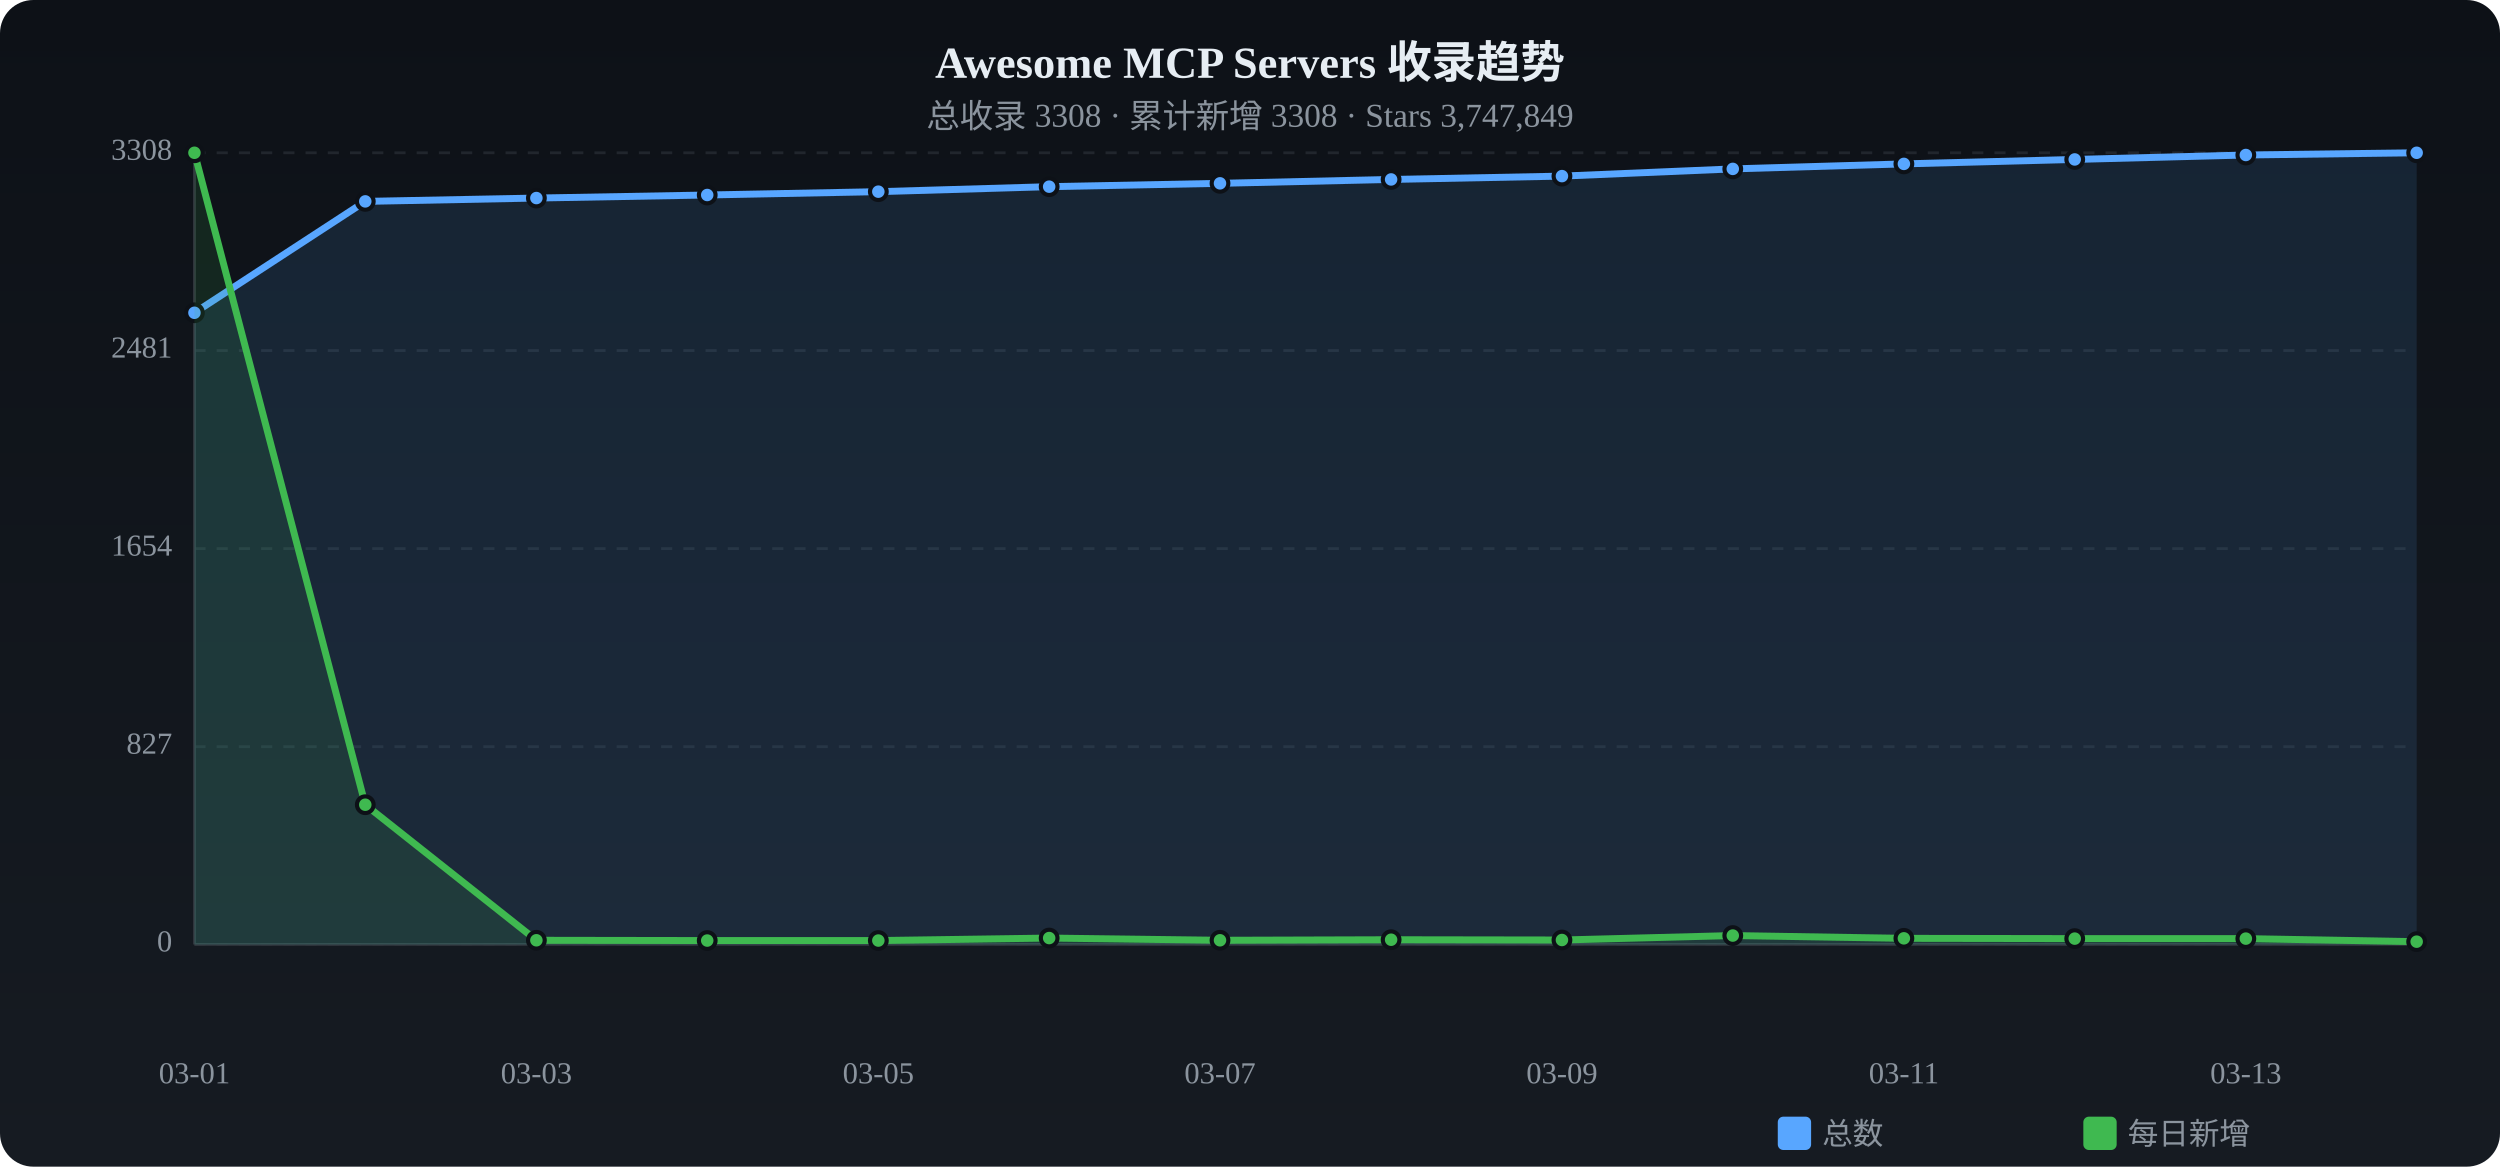
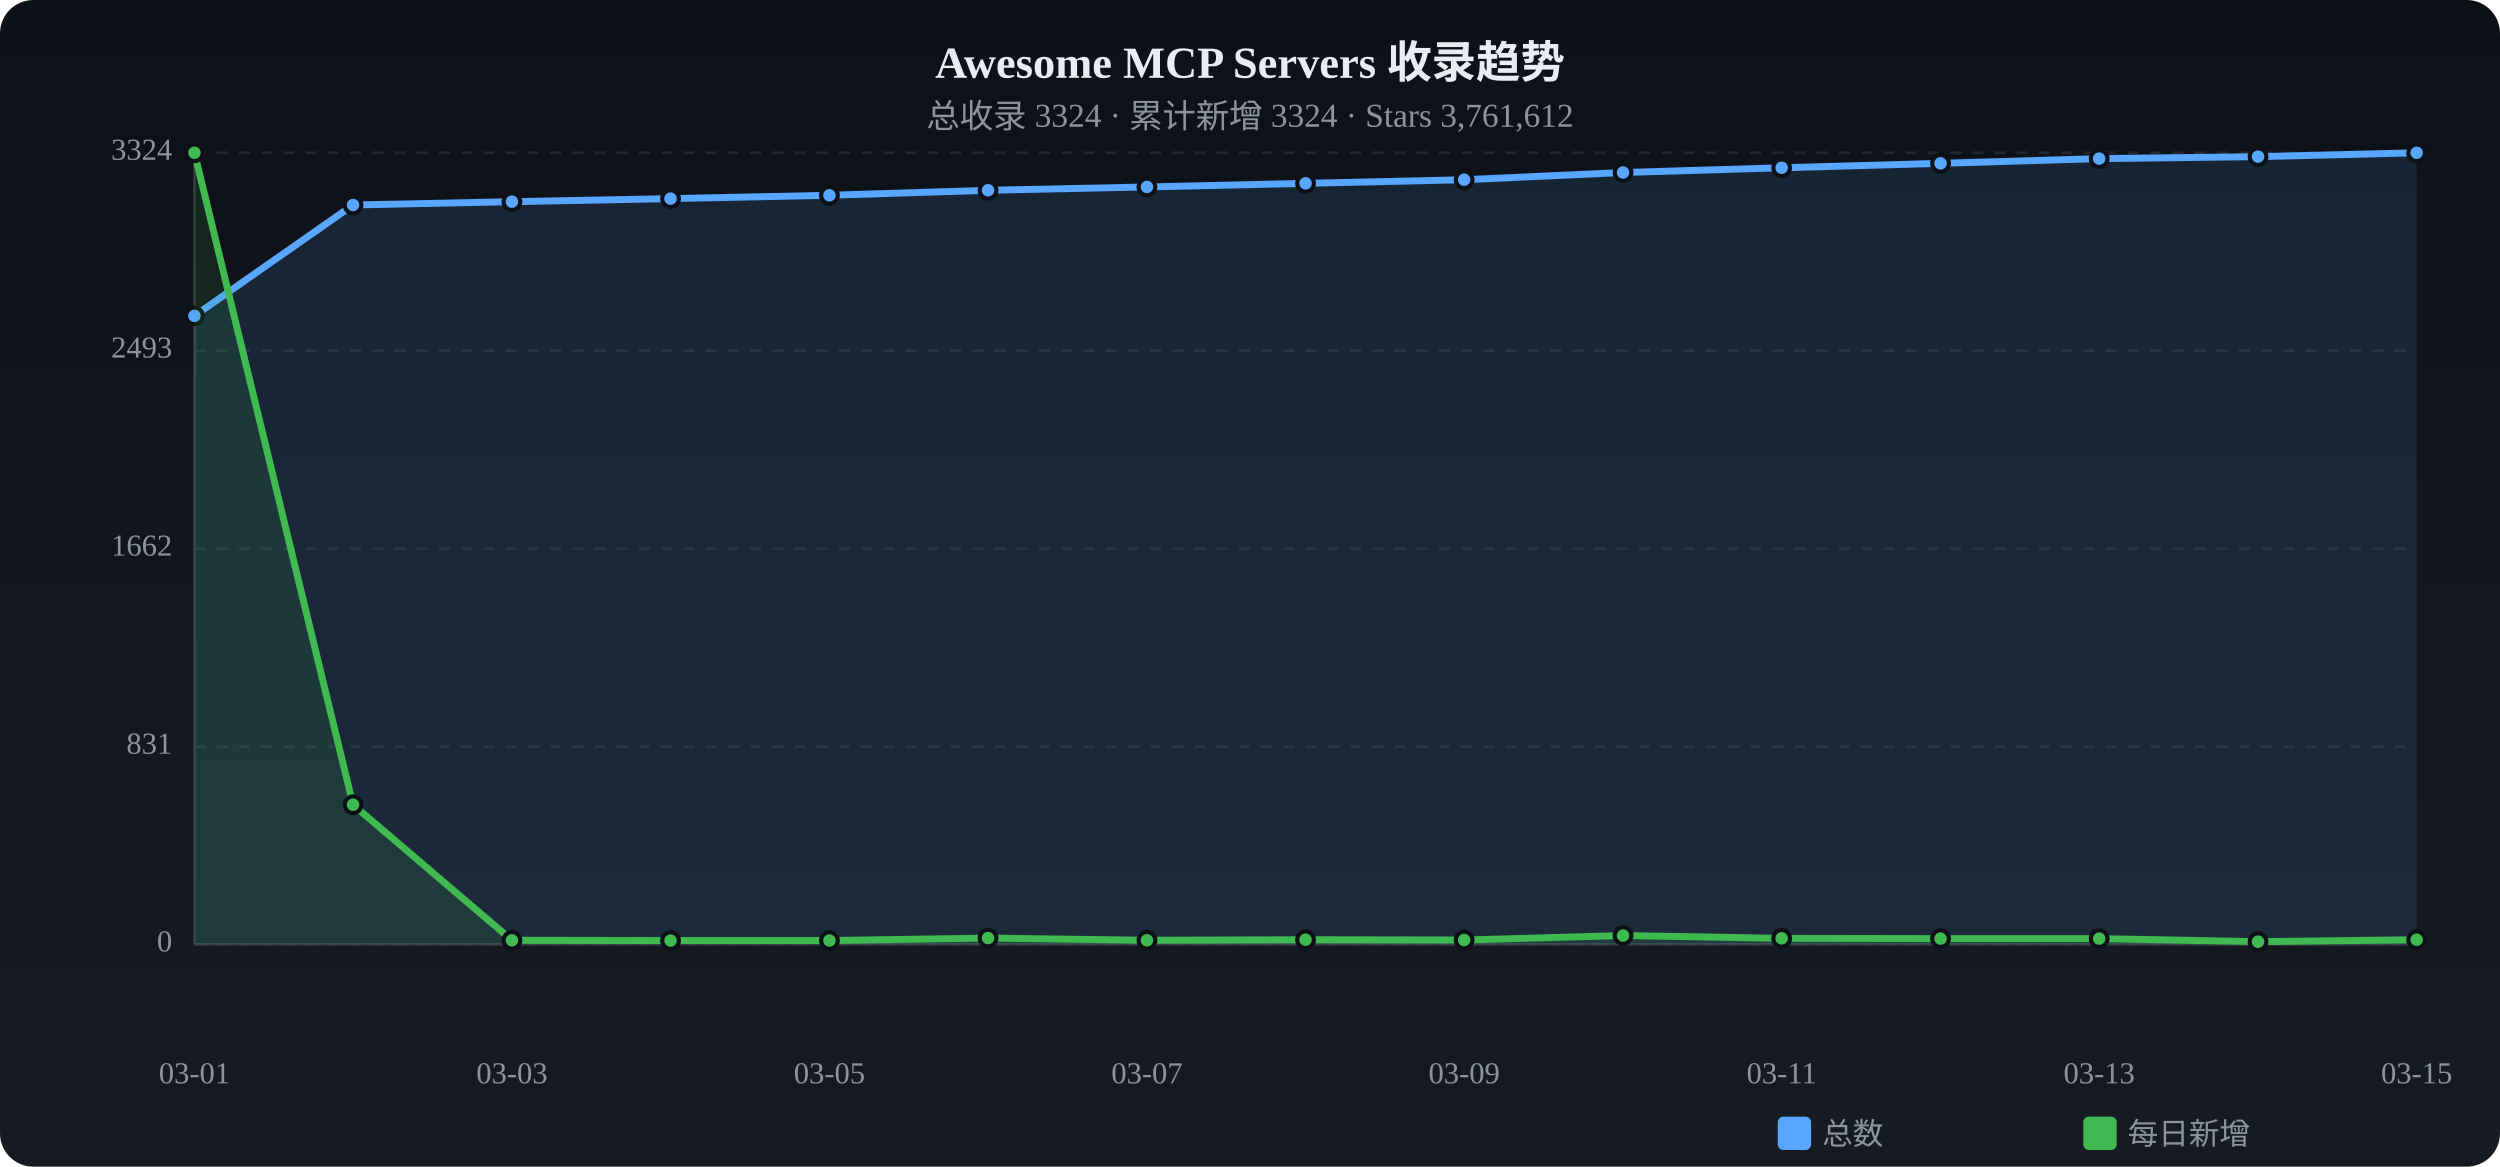
<svg xmlns="http://www.w3.org/2000/svg" viewBox="0 0 900 420" width="900" height="420">
  <defs>
    <linearGradient id="tbg" x1="0%" y1="0%" x2="0%" y2="100%">
      <stop offset="0%" stop-color="#0d1117" />
      <stop offset="100%" stop-color="#161b22" />
    </linearGradient>
  </defs>
  <rect width="900" height="420" rx="12" fill="url(#tbg)" />
  <text x="450.0" y="28" text-anchor="middle" fill="#e6edf3" font-size="16" font-weight="bold">Awesome MCP Servers 收录趋势</text>
-   <text x="450.0" y="46" text-anchor="middle" fill="#8b949e" font-size="12">总收录 3308 · 累计新增 3308 · Stars 3,747,849</text>
+   <text x="450.0" y="46" text-anchor="middle" fill="#8b949e" font-size="12">总收录 3324 · 累计新增 3324 · Stars 3,761,612</text>
  <text x="62" y="340.0" text-anchor="end" fill="#8b949e" font-size="11" dominant-baseline="middle">0</text>
  <line x1="70" y1="340.0" x2="870" y2="340.0" stroke="#21262d" stroke-dasharray="4 4" />
-   <text x="62" y="268.8" text-anchor="end" fill="#8b949e" font-size="11" dominant-baseline="middle">827</text>
+   <text x="62" y="268.8" text-anchor="end" fill="#8b949e" font-size="11" dominant-baseline="middle">831</text>
  <line x1="70" y1="268.8" x2="870" y2="268.8" stroke="#21262d" stroke-dasharray="4 4" />
-   <text x="62" y="197.5" text-anchor="end" fill="#8b949e" font-size="11" dominant-baseline="middle">1654</text>
+   <text x="62" y="197.5" text-anchor="end" fill="#8b949e" font-size="11" dominant-baseline="middle">1662</text>
  <line x1="70" y1="197.5" x2="870" y2="197.5" stroke="#21262d" stroke-dasharray="4 4" />
-   <text x="62" y="126.2" text-anchor="end" fill="#8b949e" font-size="11" dominant-baseline="middle">2481</text>
+   <text x="62" y="126.2" text-anchor="end" fill="#8b949e" font-size="11" dominant-baseline="middle">2493</text>
  <line x1="70" y1="126.2" x2="870" y2="126.2" stroke="#21262d" stroke-dasharray="4 4" />
-   <text x="62" y="55.0" text-anchor="end" fill="#8b949e" font-size="11" dominant-baseline="middle">3308</text>
+   <text x="62" y="55.0" text-anchor="end" fill="#8b949e" font-size="11" dominant-baseline="middle">3324</text>
  <line x1="70" y1="55.0" x2="870" y2="55.0" stroke="#21262d" stroke-dasharray="4 4" />
  <line x1="70" y1="55" x2="70" y2="340" stroke="#30363d" />
  <line x1="70" y1="340" x2="870" y2="340" stroke="#30363d" />
-   <path d="M70.0,112.6 L131.5,72.5 L193.1,71.3 L254.6,70.2 L316.2,69.0 L377.7,67.2 L439.2,66.0 L500.8,64.6 L562.3,63.4 L623.8,60.8 L685.4,59.0 L746.9,57.4 L808.5,55.8 L870.0,55.0 L870.0,340 L70.0,340 Z" fill="#58a6ff" opacity="0.12" />
-   <polyline points="70.0,112.6 131.5,72.5 193.1,71.3 254.6,70.2 316.2,69.0 377.7,67.2 439.2,66.0 500.8,64.6 562.3,63.4 623.8,60.8 685.4,59.0 746.9,57.4 808.5,55.8 870.0,55.0" fill="none" stroke="#58a6ff" stroke-width="2.5" stroke-linecap="round" stroke-linejoin="round" />
-   <circle cx="70.0" cy="112.6" r="3" fill="#58a6ff" stroke="#0d1117" stroke-width="1.5" />
-   <circle cx="131.5" cy="72.5" r="3" fill="#58a6ff" stroke="#0d1117" stroke-width="1.5" />
-   <circle cx="193.1" cy="71.3" r="3" fill="#58a6ff" stroke="#0d1117" stroke-width="1.5" />
-   <circle cx="254.6" cy="70.2" r="3" fill="#58a6ff" stroke="#0d1117" stroke-width="1.5" />
-   <circle cx="316.2" cy="69.0" r="3" fill="#58a6ff" stroke="#0d1117" stroke-width="1.5" />
-   <circle cx="377.7" cy="67.2" r="3" fill="#58a6ff" stroke="#0d1117" stroke-width="1.5" />
-   <circle cx="439.2" cy="66.0" r="3" fill="#58a6ff" stroke="#0d1117" stroke-width="1.5" />
-   <circle cx="500.8" cy="64.6" r="3" fill="#58a6ff" stroke="#0d1117" stroke-width="1.5" />
-   <circle cx="562.3" cy="63.4" r="3" fill="#58a6ff" stroke="#0d1117" stroke-width="1.5" />
-   <circle cx="623.8" cy="60.8" r="3" fill="#58a6ff" stroke="#0d1117" stroke-width="1.5" />
-   <circle cx="685.4" cy="59.0" r="3" fill="#58a6ff" stroke="#0d1117" stroke-width="1.5" />
-   <circle cx="746.9" cy="57.4" r="3" fill="#58a6ff" stroke="#0d1117" stroke-width="1.5" />
-   <circle cx="808.5" cy="55.8" r="3" fill="#58a6ff" stroke="#0d1117" stroke-width="1.5" />
+   <path d="M70.0,113.7 L127.1,73.8 L184.3,72.6 L241.4,71.5 L298.6,70.3 L355.7,68.5 L412.9,67.3 L470.0,66.0 L527.1,64.7 L584.3,62.1 L641.4,60.4 L698.6,58.8 L755.7,57.1 L812.9,56.4 L870.0,55.0 L870.0,340 L70.0,340 Z" fill="#58a6ff" opacity="0.12" />
+   <polyline points="70.0,113.7 127.1,73.8 184.3,72.6 241.4,71.5 298.6,70.3 355.7,68.5 412.9,67.3 470.0,66.0 527.1,64.7 584.3,62.1 641.4,60.4 698.6,58.8 755.7,57.1 812.9,56.4 870.0,55.0" fill="none" stroke="#58a6ff" stroke-width="2.5" stroke-linecap="round" stroke-linejoin="round" />
+   <circle cx="70.0" cy="113.7" r="3" fill="#58a6ff" stroke="#0d1117" stroke-width="1.5" />
+   <circle cx="127.1" cy="73.8" r="3" fill="#58a6ff" stroke="#0d1117" stroke-width="1.5" />
+   <circle cx="184.3" cy="72.6" r="3" fill="#58a6ff" stroke="#0d1117" stroke-width="1.5" />
+   <circle cx="241.4" cy="71.5" r="3" fill="#58a6ff" stroke="#0d1117" stroke-width="1.5" />
+   <circle cx="298.6" cy="70.3" r="3" fill="#58a6ff" stroke="#0d1117" stroke-width="1.5" />
+   <circle cx="355.7" cy="68.5" r="3" fill="#58a6ff" stroke="#0d1117" stroke-width="1.5" />
+   <circle cx="412.9" cy="67.3" r="3" fill="#58a6ff" stroke="#0d1117" stroke-width="1.5" />
+   <circle cx="470.0" cy="66.0" r="3" fill="#58a6ff" stroke="#0d1117" stroke-width="1.5" />
+   <circle cx="527.1" cy="64.7" r="3" fill="#58a6ff" stroke="#0d1117" stroke-width="1.5" />
+   <circle cx="584.3" cy="62.1" r="3" fill="#58a6ff" stroke="#0d1117" stroke-width="1.5" />
+   <circle cx="641.4" cy="60.4" r="3" fill="#58a6ff" stroke="#0d1117" stroke-width="1.5" />
+   <circle cx="698.6" cy="58.8" r="3" fill="#58a6ff" stroke="#0d1117" stroke-width="1.5" />
+   <circle cx="755.7" cy="57.1" r="3" fill="#58a6ff" stroke="#0d1117" stroke-width="1.5" />
+   <circle cx="812.9" cy="56.4" r="3" fill="#58a6ff" stroke="#0d1117" stroke-width="1.5" />
  <circle cx="870.0" cy="55.0" r="3" fill="#58a6ff" stroke="#0d1117" stroke-width="1.5" />
-   <path d="M70.0,55.0 L131.5,289.7 L193.1,338.5 L254.6,338.6 L316.2,338.6 L377.7,337.7 L439.2,338.5 L500.8,338.3 L562.3,338.4 L623.8,336.8 L685.4,337.8 L746.9,337.9 L808.5,337.9 L870.0,339.0 L870.0,340 L70.0,340 Z" fill="#3fb950" opacity="0.12" />
-   <polyline points="70.0,55.0 131.5,289.7 193.1,338.5 254.6,338.6 316.2,338.6 377.7,337.7 439.2,338.5 500.8,338.3 562.3,338.4 623.8,336.8 685.4,337.8 746.9,337.9 808.5,337.9 870.0,339.0" fill="none" stroke="#3fb950" stroke-width="2.5" stroke-linecap="round" stroke-linejoin="round" />
+   <path d="M70.0,55.0 L127.1,289.7 L184.3,338.5 L241.4,338.6 L298.6,338.6 L355.7,337.7 L412.9,338.5 L470.0,338.3 L527.1,338.4 L584.3,336.8 L641.4,337.8 L698.6,337.9 L755.7,337.9 L812.9,339.0 L870.0,338.3 L870.0,340 L70.0,340 Z" fill="#3fb950" opacity="0.12" />
+   <polyline points="70.0,55.0 127.1,289.7 184.3,338.5 241.4,338.6 298.6,338.6 355.7,337.7 412.9,338.5 470.0,338.3 527.1,338.4 584.3,336.8 641.4,337.8 698.6,337.9 755.7,337.9 812.9,339.0 870.0,338.3" fill="none" stroke="#3fb950" stroke-width="2.5" stroke-linecap="round" stroke-linejoin="round" />
  <circle cx="70.0" cy="55.0" r="3" fill="#3fb950" stroke="#0d1117" stroke-width="1.5" />
-   <circle cx="131.5" cy="289.7" r="3" fill="#3fb950" stroke="#0d1117" stroke-width="1.5" />
-   <circle cx="193.1" cy="338.5" r="3" fill="#3fb950" stroke="#0d1117" stroke-width="1.5" />
-   <circle cx="254.6" cy="338.6" r="3" fill="#3fb950" stroke="#0d1117" stroke-width="1.5" />
-   <circle cx="316.2" cy="338.6" r="3" fill="#3fb950" stroke="#0d1117" stroke-width="1.5" />
-   <circle cx="377.7" cy="337.7" r="3" fill="#3fb950" stroke="#0d1117" stroke-width="1.5" />
-   <circle cx="439.2" cy="338.5" r="3" fill="#3fb950" stroke="#0d1117" stroke-width="1.5" />
-   <circle cx="500.8" cy="338.3" r="3" fill="#3fb950" stroke="#0d1117" stroke-width="1.5" />
-   <circle cx="562.3" cy="338.4" r="3" fill="#3fb950" stroke="#0d1117" stroke-width="1.5" />
-   <circle cx="623.8" cy="336.8" r="3" fill="#3fb950" stroke="#0d1117" stroke-width="1.5" />
-   <circle cx="685.4" cy="337.8" r="3" fill="#3fb950" stroke="#0d1117" stroke-width="1.5" />
-   <circle cx="746.9" cy="337.9" r="3" fill="#3fb950" stroke="#0d1117" stroke-width="1.5" />
-   <circle cx="808.5" cy="337.9" r="3" fill="#3fb950" stroke="#0d1117" stroke-width="1.5" />
-   <circle cx="870.0" cy="339.0" r="3" fill="#3fb950" stroke="#0d1117" stroke-width="1.5" />
+   <circle cx="127.1" cy="289.7" r="3" fill="#3fb950" stroke="#0d1117" stroke-width="1.5" />
+   <circle cx="184.3" cy="338.5" r="3" fill="#3fb950" stroke="#0d1117" stroke-width="1.5" />
+   <circle cx="241.4" cy="338.6" r="3" fill="#3fb950" stroke="#0d1117" stroke-width="1.5" />
+   <circle cx="298.6" cy="338.6" r="3" fill="#3fb950" stroke="#0d1117" stroke-width="1.5" />
+   <circle cx="355.7" cy="337.7" r="3" fill="#3fb950" stroke="#0d1117" stroke-width="1.5" />
+   <circle cx="412.9" cy="338.5" r="3" fill="#3fb950" stroke="#0d1117" stroke-width="1.5" />
+   <circle cx="470.0" cy="338.3" r="3" fill="#3fb950" stroke="#0d1117" stroke-width="1.5" />
+   <circle cx="527.1" cy="338.4" r="3" fill="#3fb950" stroke="#0d1117" stroke-width="1.5" />
+   <circle cx="584.3" cy="336.8" r="3" fill="#3fb950" stroke="#0d1117" stroke-width="1.5" />
+   <circle cx="641.4" cy="337.8" r="3" fill="#3fb950" stroke="#0d1117" stroke-width="1.5" />
+   <circle cx="698.6" cy="337.9" r="3" fill="#3fb950" stroke="#0d1117" stroke-width="1.5" />
+   <circle cx="755.7" cy="337.9" r="3" fill="#3fb950" stroke="#0d1117" stroke-width="1.5" />
+   <circle cx="812.9" cy="339.0" r="3" fill="#3fb950" stroke="#0d1117" stroke-width="1.5" />
+   <circle cx="870.0" cy="338.3" r="3" fill="#3fb950" stroke="#0d1117" stroke-width="1.5" />
  <text x="70.0" y="390" text-anchor="middle" fill="#8b949e" font-size="11">03-01</text>
-   <text x="193.1" y="390" text-anchor="middle" fill="#8b949e" font-size="11">03-03</text>
-   <text x="316.2" y="390" text-anchor="middle" fill="#8b949e" font-size="11">03-05</text>
-   <text x="439.2" y="390" text-anchor="middle" fill="#8b949e" font-size="11">03-07</text>
-   <text x="562.3" y="390" text-anchor="middle" fill="#8b949e" font-size="11">03-09</text>
-   <text x="685.4" y="390" text-anchor="middle" fill="#8b949e" font-size="11">03-11</text>
-   <text x="808.5" y="390" text-anchor="middle" fill="#8b949e" font-size="11">03-13</text>
+   <text x="184.3" y="390" text-anchor="middle" fill="#8b949e" font-size="11">03-03</text>
+   <text x="298.6" y="390" text-anchor="middle" fill="#8b949e" font-size="11">03-05</text>
+   <text x="412.9" y="390" text-anchor="middle" fill="#8b949e" font-size="11">03-07</text>
+   <text x="527.1" y="390" text-anchor="middle" fill="#8b949e" font-size="11">03-09</text>
+   <text x="641.4" y="390" text-anchor="middle" fill="#8b949e" font-size="11">03-11</text>
+   <text x="755.7" y="390" text-anchor="middle" fill="#8b949e" font-size="11">03-13</text>
+   <text x="870.0" y="390" text-anchor="middle" fill="#8b949e" font-size="11">03-15</text>
  <rect x="640" y="402" width="12" height="12" rx="2" fill="#58a6ff" />
  <text x="656" y="412" fill="#8b949e" font-size="11">总数</text>
  <rect x="750" y="402" width="12" height="12" rx="2" fill="#3fb950" />
  <text x="766" y="412" fill="#8b949e" font-size="11">每日新增</text>
</svg>
